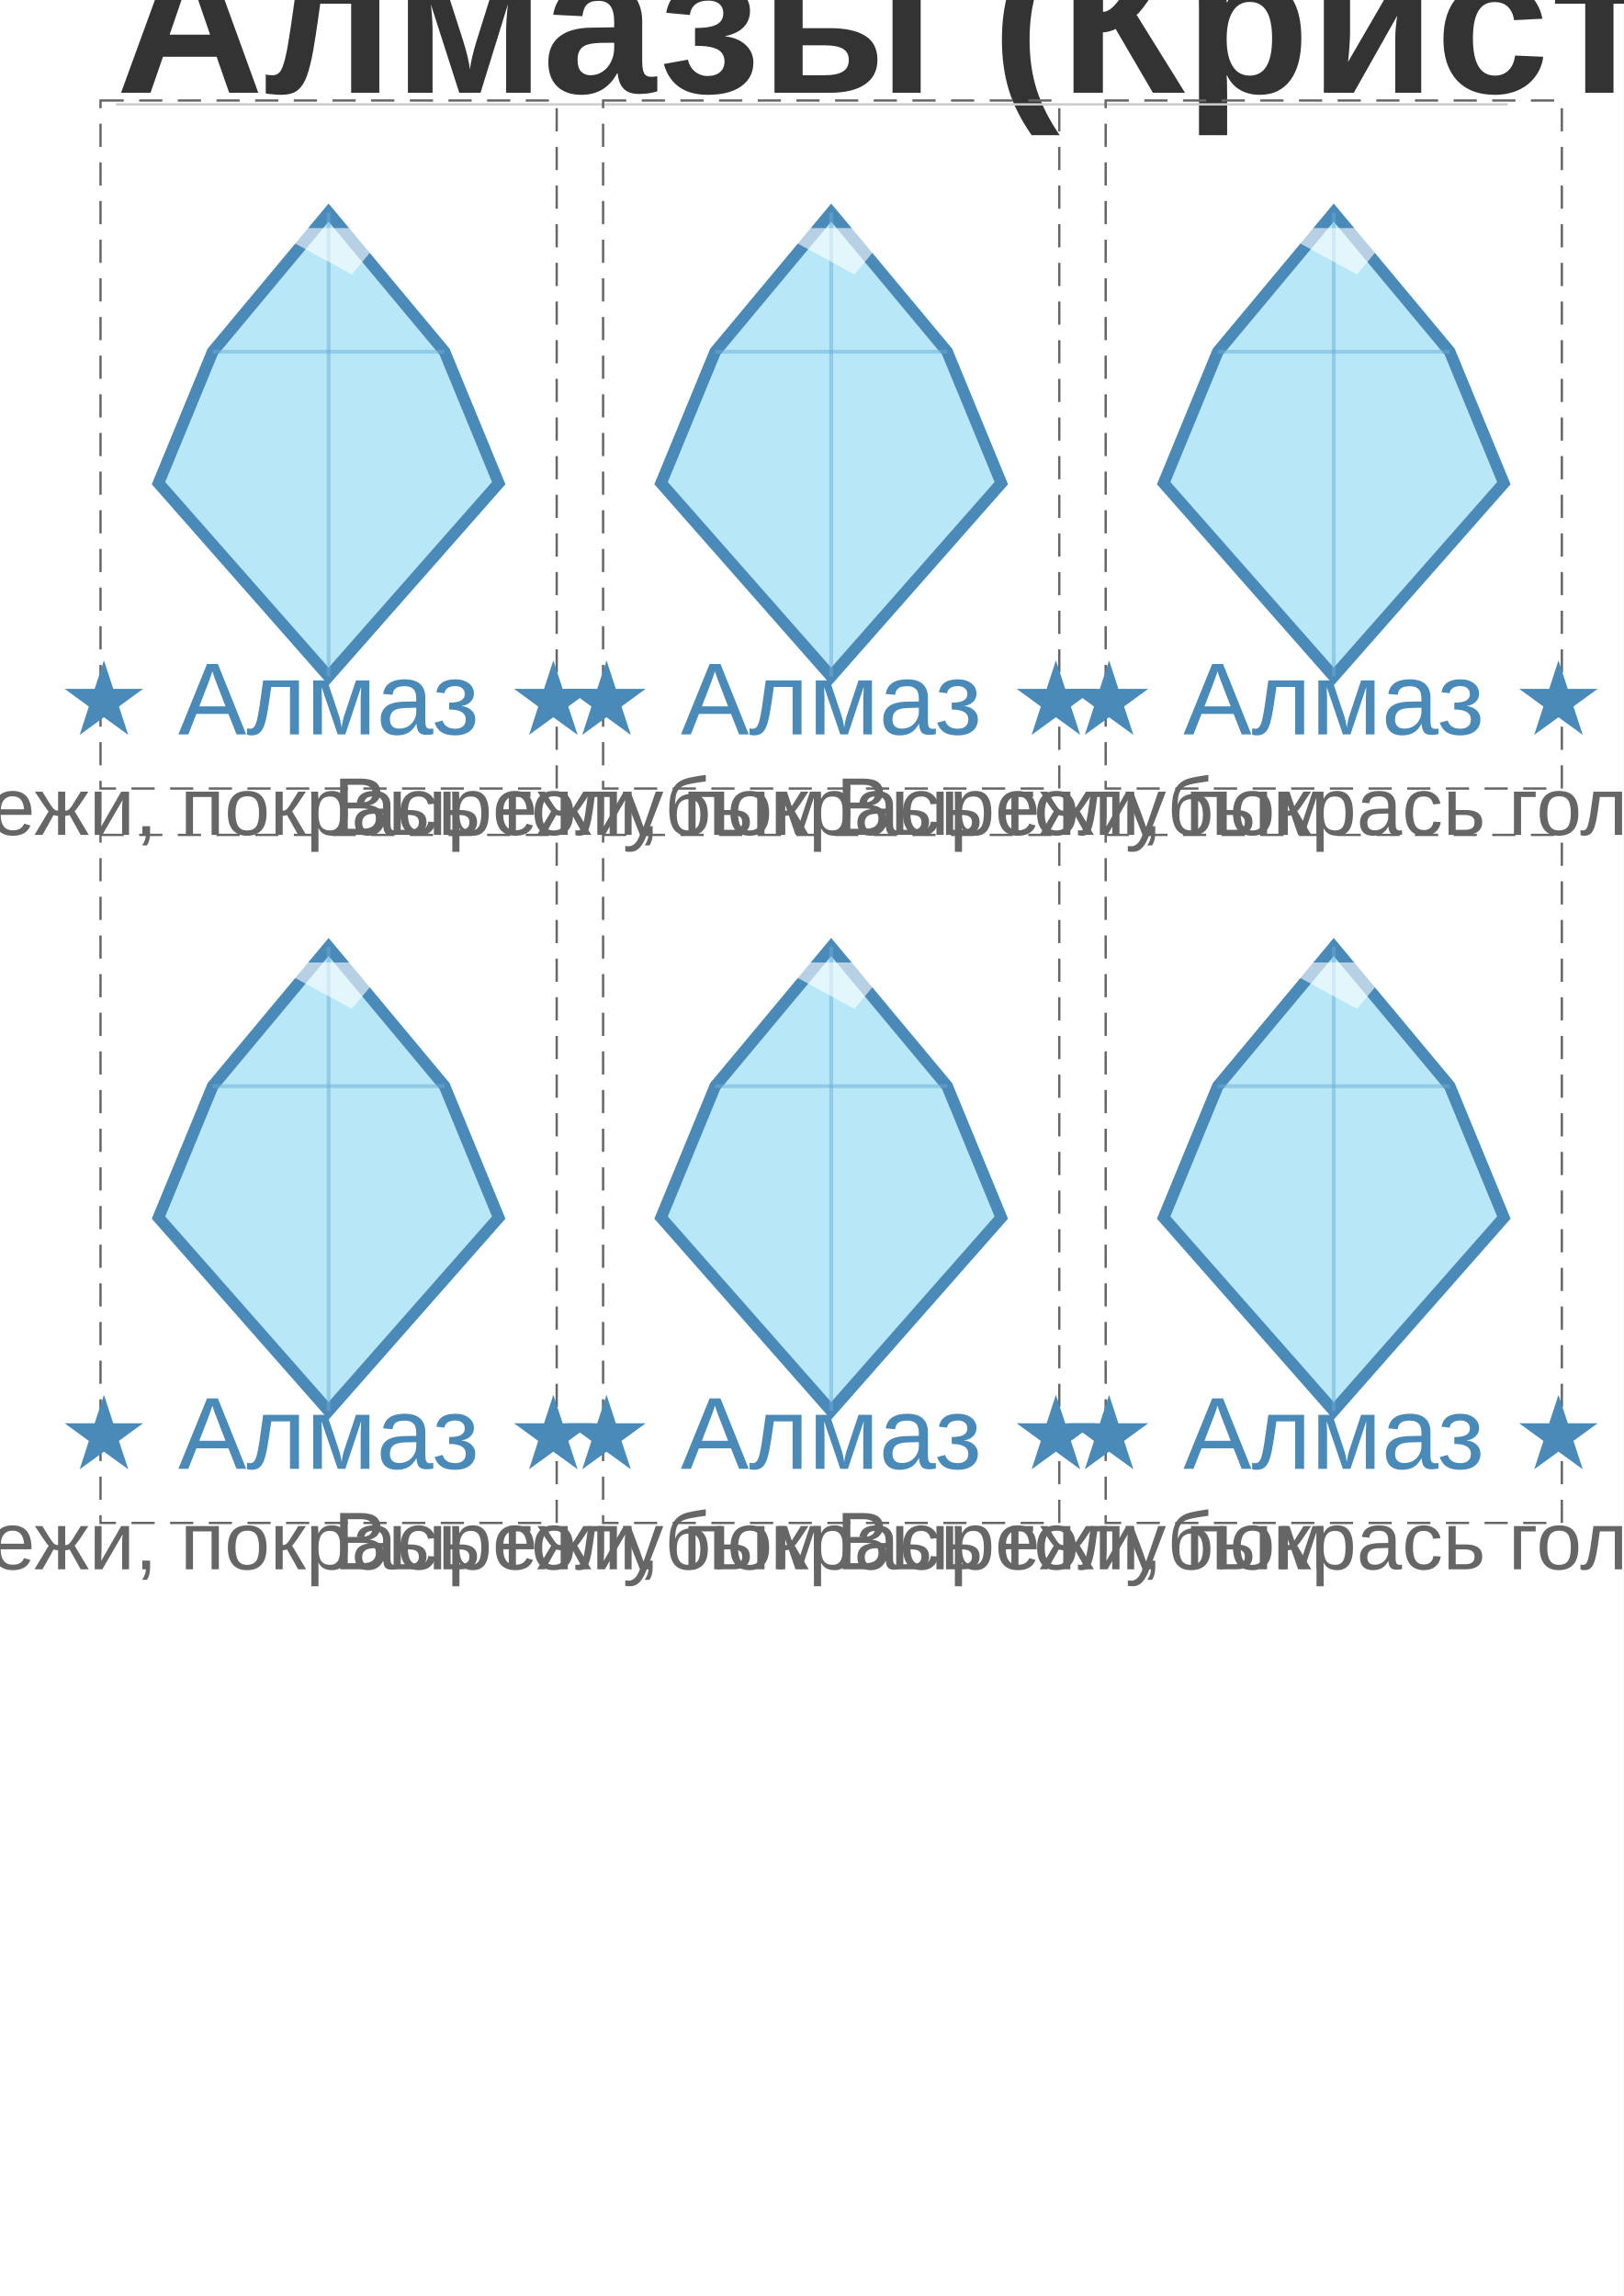
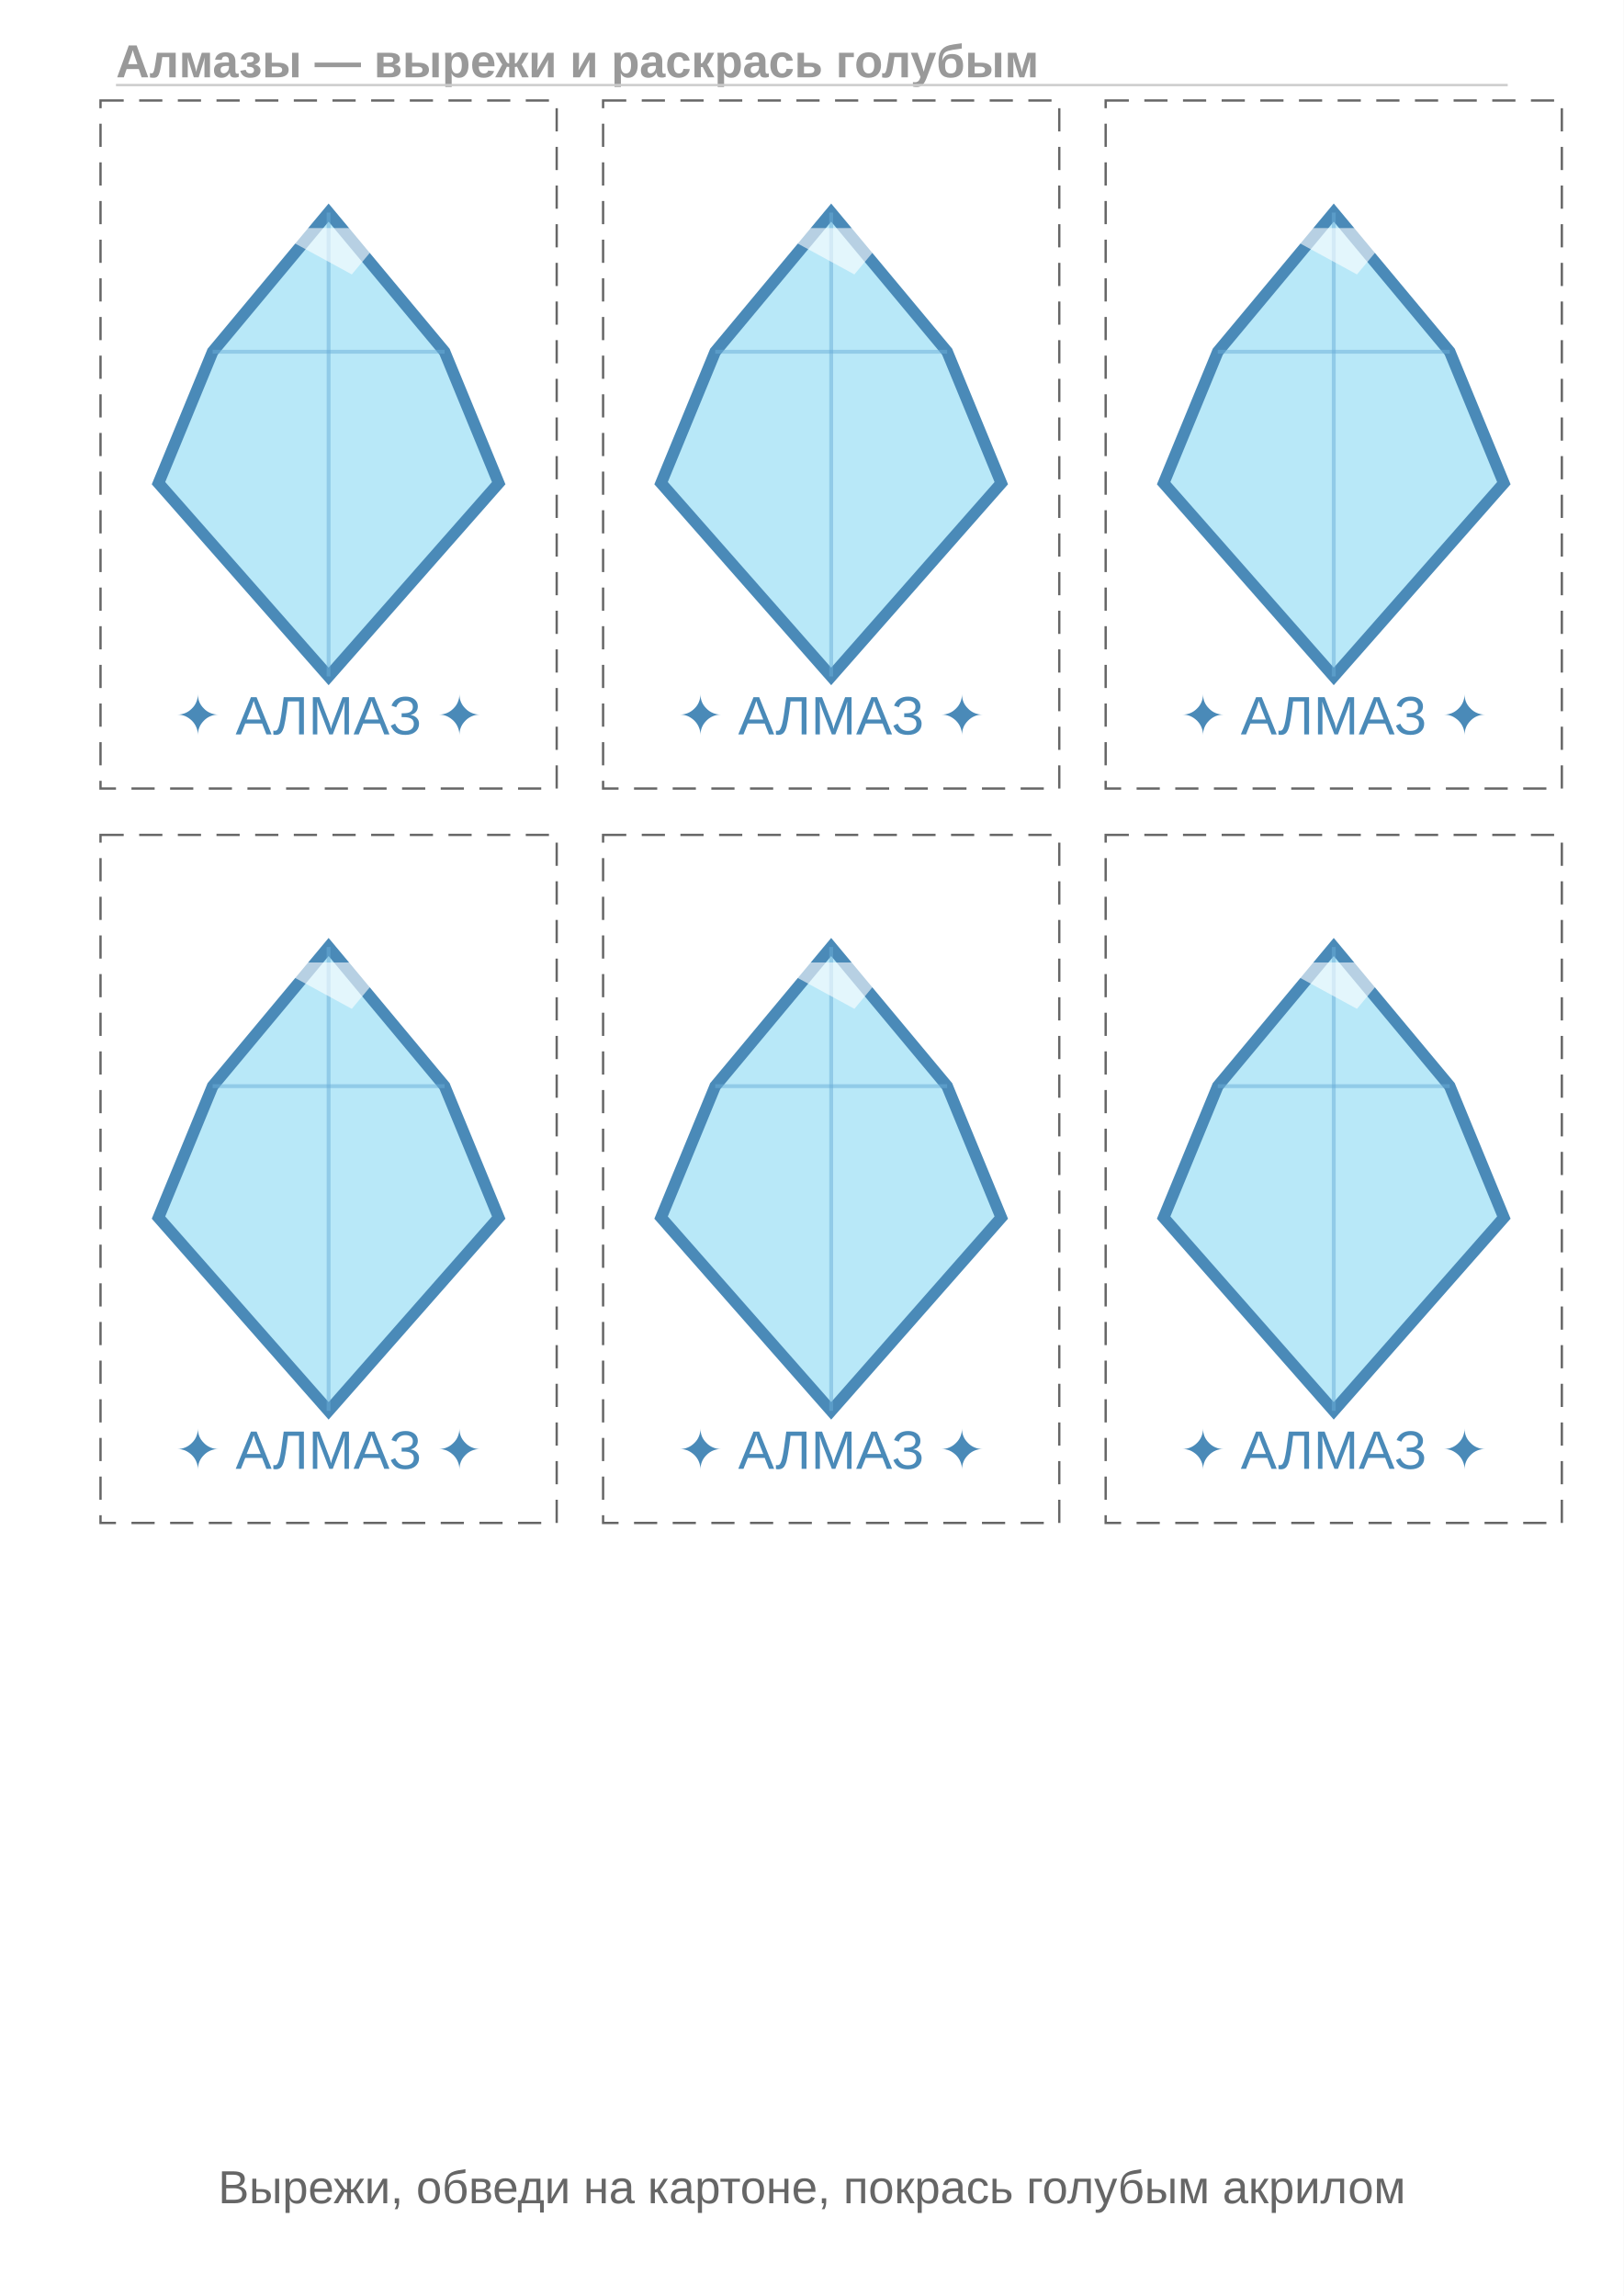
<svg xmlns="http://www.w3.org/2000/svg" width="210mm" height="297mm" viewBox="0 0 210 297">
  <defs>
    <style>
  @page { margin: 0; }
+   svg { background: white; }
  text { font-family: 'Segoe UI', 'Arial', sans-serif; }
-   .title { font-size: 7mm; font-weight: bold; }
-   .sub { font-size: 4.5mm; }
-   .body { font-size: 3.5mm; }
-   .small { font-size: 2.8mm; }
-   .cutline { stroke: #666; stroke-width: 0.3; stroke-dasharray: 3,2; fill: none; }
-   .foldline { stroke: #999; stroke-width: 0.2; stroke-dasharray: 1,3; fill: none; }
</style>
  </defs>
  <rect width="210" height="297" fill="white" />
-   <text x="15" y="12" class="title" fill="#333">Алмазы (Кристаллы Глубины) — вырежи и раскрась голубым</text>
-   <line x1="15" y1="13.5" x2="195" y2="13.5" stroke="#ccc" stroke-width="0.3" />
-   <rect x="13" y="13" width="59" height="89" class="cutline" />
+   <text x="15" y="10" font-size="6" font-weight="bold" fill="#999">Алмазы — вырежи и раскрась голубым</text>
+   <line x1="15" y1="11" x2="195" y2="11" stroke="#ccc" stroke-width="0.3" />
  <polygon points="42.5,27.5 57.5,45.5 64.5,62.5 42.5,87.5 20.5,62.5 27.5,45.5" fill="#b8e8f8" stroke="#4a8ab8" stroke-width="1.5" />
  <line x1="42.5" y1="27.5" x2="42.5" y2="87.5" stroke="#6aadd8" stroke-width="0.5" opacity="0.5" />
  <line x1="27.5" y1="45.5" x2="57.5" y2="45.5" stroke="#6aadd8" stroke-width="0.5" opacity="0.5" />
  <polygon points="34.5,29.5 50.5,29.5 45.5,35.5" fill="white" opacity="0.6" />
-   <text x="42.5" y="95" class="body" fill="#4a8ab8" text-anchor="middle">★ Алмаз ★</text>
-   <text x="42.5" y="108" class="small" fill="#666" text-anchor="middle">Вырежи, покрась голубым</text>
-   <rect x="78" y="13" width="59" height="89" class="cutline" />
+   <text x="42.5" y="95" font-size="7" fill="#4a8ab8" text-anchor="middle">✦ АЛМАЗ ✦</text>
+   <rect x="13" y="13" width="59" height="89" stroke="#666" stroke-width="0.3" stroke-dasharray="3,2" fill="none" />
  <polygon points="107.5,27.5 122.5,45.5 129.5,62.5 107.5,87.5 85.5,62.5 92.5,45.5" fill="#b8e8f8" stroke="#4a8ab8" stroke-width="1.5" />
  <line x1="107.5" y1="27.5" x2="107.5" y2="87.5" stroke="#6aadd8" stroke-width="0.5" opacity="0.5" />
  <line x1="92.5" y1="45.5" x2="122.5" y2="45.5" stroke="#6aadd8" stroke-width="0.5" opacity="0.5" />
  <polygon points="99.5,29.5 115.5,29.5 110.5,35.5" fill="white" opacity="0.6" />
-   <text x="107.5" y="95" class="body" fill="#4a8ab8" text-anchor="middle">★ Алмаз ★</text>
-   <text x="107.5" y="108" class="small" fill="#666" text-anchor="middle">Вырежи, покрась голубым</text>
-   <rect x="143" y="13" width="59" height="89" class="cutline" />
+   <text x="107.5" y="95" font-size="7" fill="#4a8ab8" text-anchor="middle">✦ АЛМАЗ ✦</text>
+   <rect x="78" y="13" width="59" height="89" stroke="#666" stroke-width="0.3" stroke-dasharray="3,2" fill="none" />
  <polygon points="172.5,27.5 187.5,45.5 194.5,62.5 172.5,87.5 150.5,62.5 157.5,45.5" fill="#b8e8f8" stroke="#4a8ab8" stroke-width="1.5" />
  <line x1="172.5" y1="27.5" x2="172.5" y2="87.5" stroke="#6aadd8" stroke-width="0.5" opacity="0.5" />
  <line x1="157.5" y1="45.5" x2="187.5" y2="45.5" stroke="#6aadd8" stroke-width="0.5" opacity="0.5" />
  <polygon points="164.5,29.5 180.5,29.5 175.5,35.5" fill="white" opacity="0.6" />
-   <text x="172.5" y="95" class="body" fill="#4a8ab8" text-anchor="middle">★ Алмаз ★</text>
-   <text x="172.5" y="108" class="small" fill="#666" text-anchor="middle">Вырежи, покрась голубым</text>
-   <rect x="13" y="108" width="59" height="89" class="cutline" />
+   <text x="172.5" y="95" font-size="7" fill="#4a8ab8" text-anchor="middle">✦ АЛМАЗ ✦</text>
+   <rect x="143" y="13" width="59" height="89" stroke="#666" stroke-width="0.3" stroke-dasharray="3,2" fill="none" />
  <polygon points="42.5,122.5 57.5,140.5 64.5,157.5 42.5,182.5 20.5,157.5 27.5,140.5" fill="#b8e8f8" stroke="#4a8ab8" stroke-width="1.5" />
  <line x1="42.5" y1="122.5" x2="42.5" y2="182.5" stroke="#6aadd8" stroke-width="0.5" opacity="0.5" />
  <line x1="27.5" y1="140.5" x2="57.5" y2="140.5" stroke="#6aadd8" stroke-width="0.5" opacity="0.5" />
  <polygon points="34.5,124.5 50.5,124.5 45.5,130.5" fill="white" opacity="0.6" />
-   <text x="42.5" y="190" class="body" fill="#4a8ab8" text-anchor="middle">★ Алмаз ★</text>
-   <text x="42.5" y="203" class="small" fill="#666" text-anchor="middle">Вырежи, покрась голубым</text>
-   <rect x="78" y="108" width="59" height="89" class="cutline" />
+   <text x="42.5" y="190" font-size="7" fill="#4a8ab8" text-anchor="middle">✦ АЛМАЗ ✦</text>
+   <rect x="13" y="108" width="59" height="89" stroke="#666" stroke-width="0.3" stroke-dasharray="3,2" fill="none" />
  <polygon points="107.5,122.5 122.5,140.5 129.5,157.5 107.5,182.5 85.5,157.5 92.5,140.5" fill="#b8e8f8" stroke="#4a8ab8" stroke-width="1.5" />
  <line x1="107.5" y1="122.5" x2="107.5" y2="182.5" stroke="#6aadd8" stroke-width="0.5" opacity="0.5" />
  <line x1="92.5" y1="140.5" x2="122.5" y2="140.5" stroke="#6aadd8" stroke-width="0.5" opacity="0.5" />
  <polygon points="99.5,124.5 115.5,124.5 110.5,130.5" fill="white" opacity="0.6" />
-   <text x="107.5" y="190" class="body" fill="#4a8ab8" text-anchor="middle">★ Алмаз ★</text>
-   <text x="107.5" y="203" class="small" fill="#666" text-anchor="middle">Вырежи, покрась голубым</text>
-   <rect x="143" y="108" width="59" height="89" class="cutline" />
+   <text x="107.5" y="190" font-size="7" fill="#4a8ab8" text-anchor="middle">✦ АЛМАЗ ✦</text>
+   <rect x="78" y="108" width="59" height="89" stroke="#666" stroke-width="0.3" stroke-dasharray="3,2" fill="none" />
  <polygon points="172.5,122.5 187.5,140.5 194.5,157.5 172.5,182.5 150.5,157.5 157.5,140.5" fill="#b8e8f8" stroke="#4a8ab8" stroke-width="1.5" />
  <line x1="172.5" y1="122.5" x2="172.5" y2="182.5" stroke="#6aadd8" stroke-width="0.5" opacity="0.5" />
  <line x1="157.5" y1="140.5" x2="187.5" y2="140.5" stroke="#6aadd8" stroke-width="0.5" opacity="0.5" />
  <polygon points="164.5,124.5 180.5,124.5 175.5,130.5" fill="white" opacity="0.6" />
-   <text x="172.5" y="190" class="body" fill="#4a8ab8" text-anchor="middle">★ Алмаз ★</text>
-   <text x="172.5" y="203" class="small" fill="#666" text-anchor="middle">Вырежи, покрась голубым</text>
+   <text x="172.5" y="190" font-size="7" fill="#4a8ab8" text-anchor="middle">✦ АЛМАЗ ✦</text>
+   <rect x="143" y="108" width="59" height="89" stroke="#666" stroke-width="0.3" stroke-dasharray="3,2" fill="none" />
+   <text x="105" y="285" font-size="6" fill="#666" text-anchor="middle">Вырежи, обведи на картоне, покрась голубым акрилом</text>
</svg>
